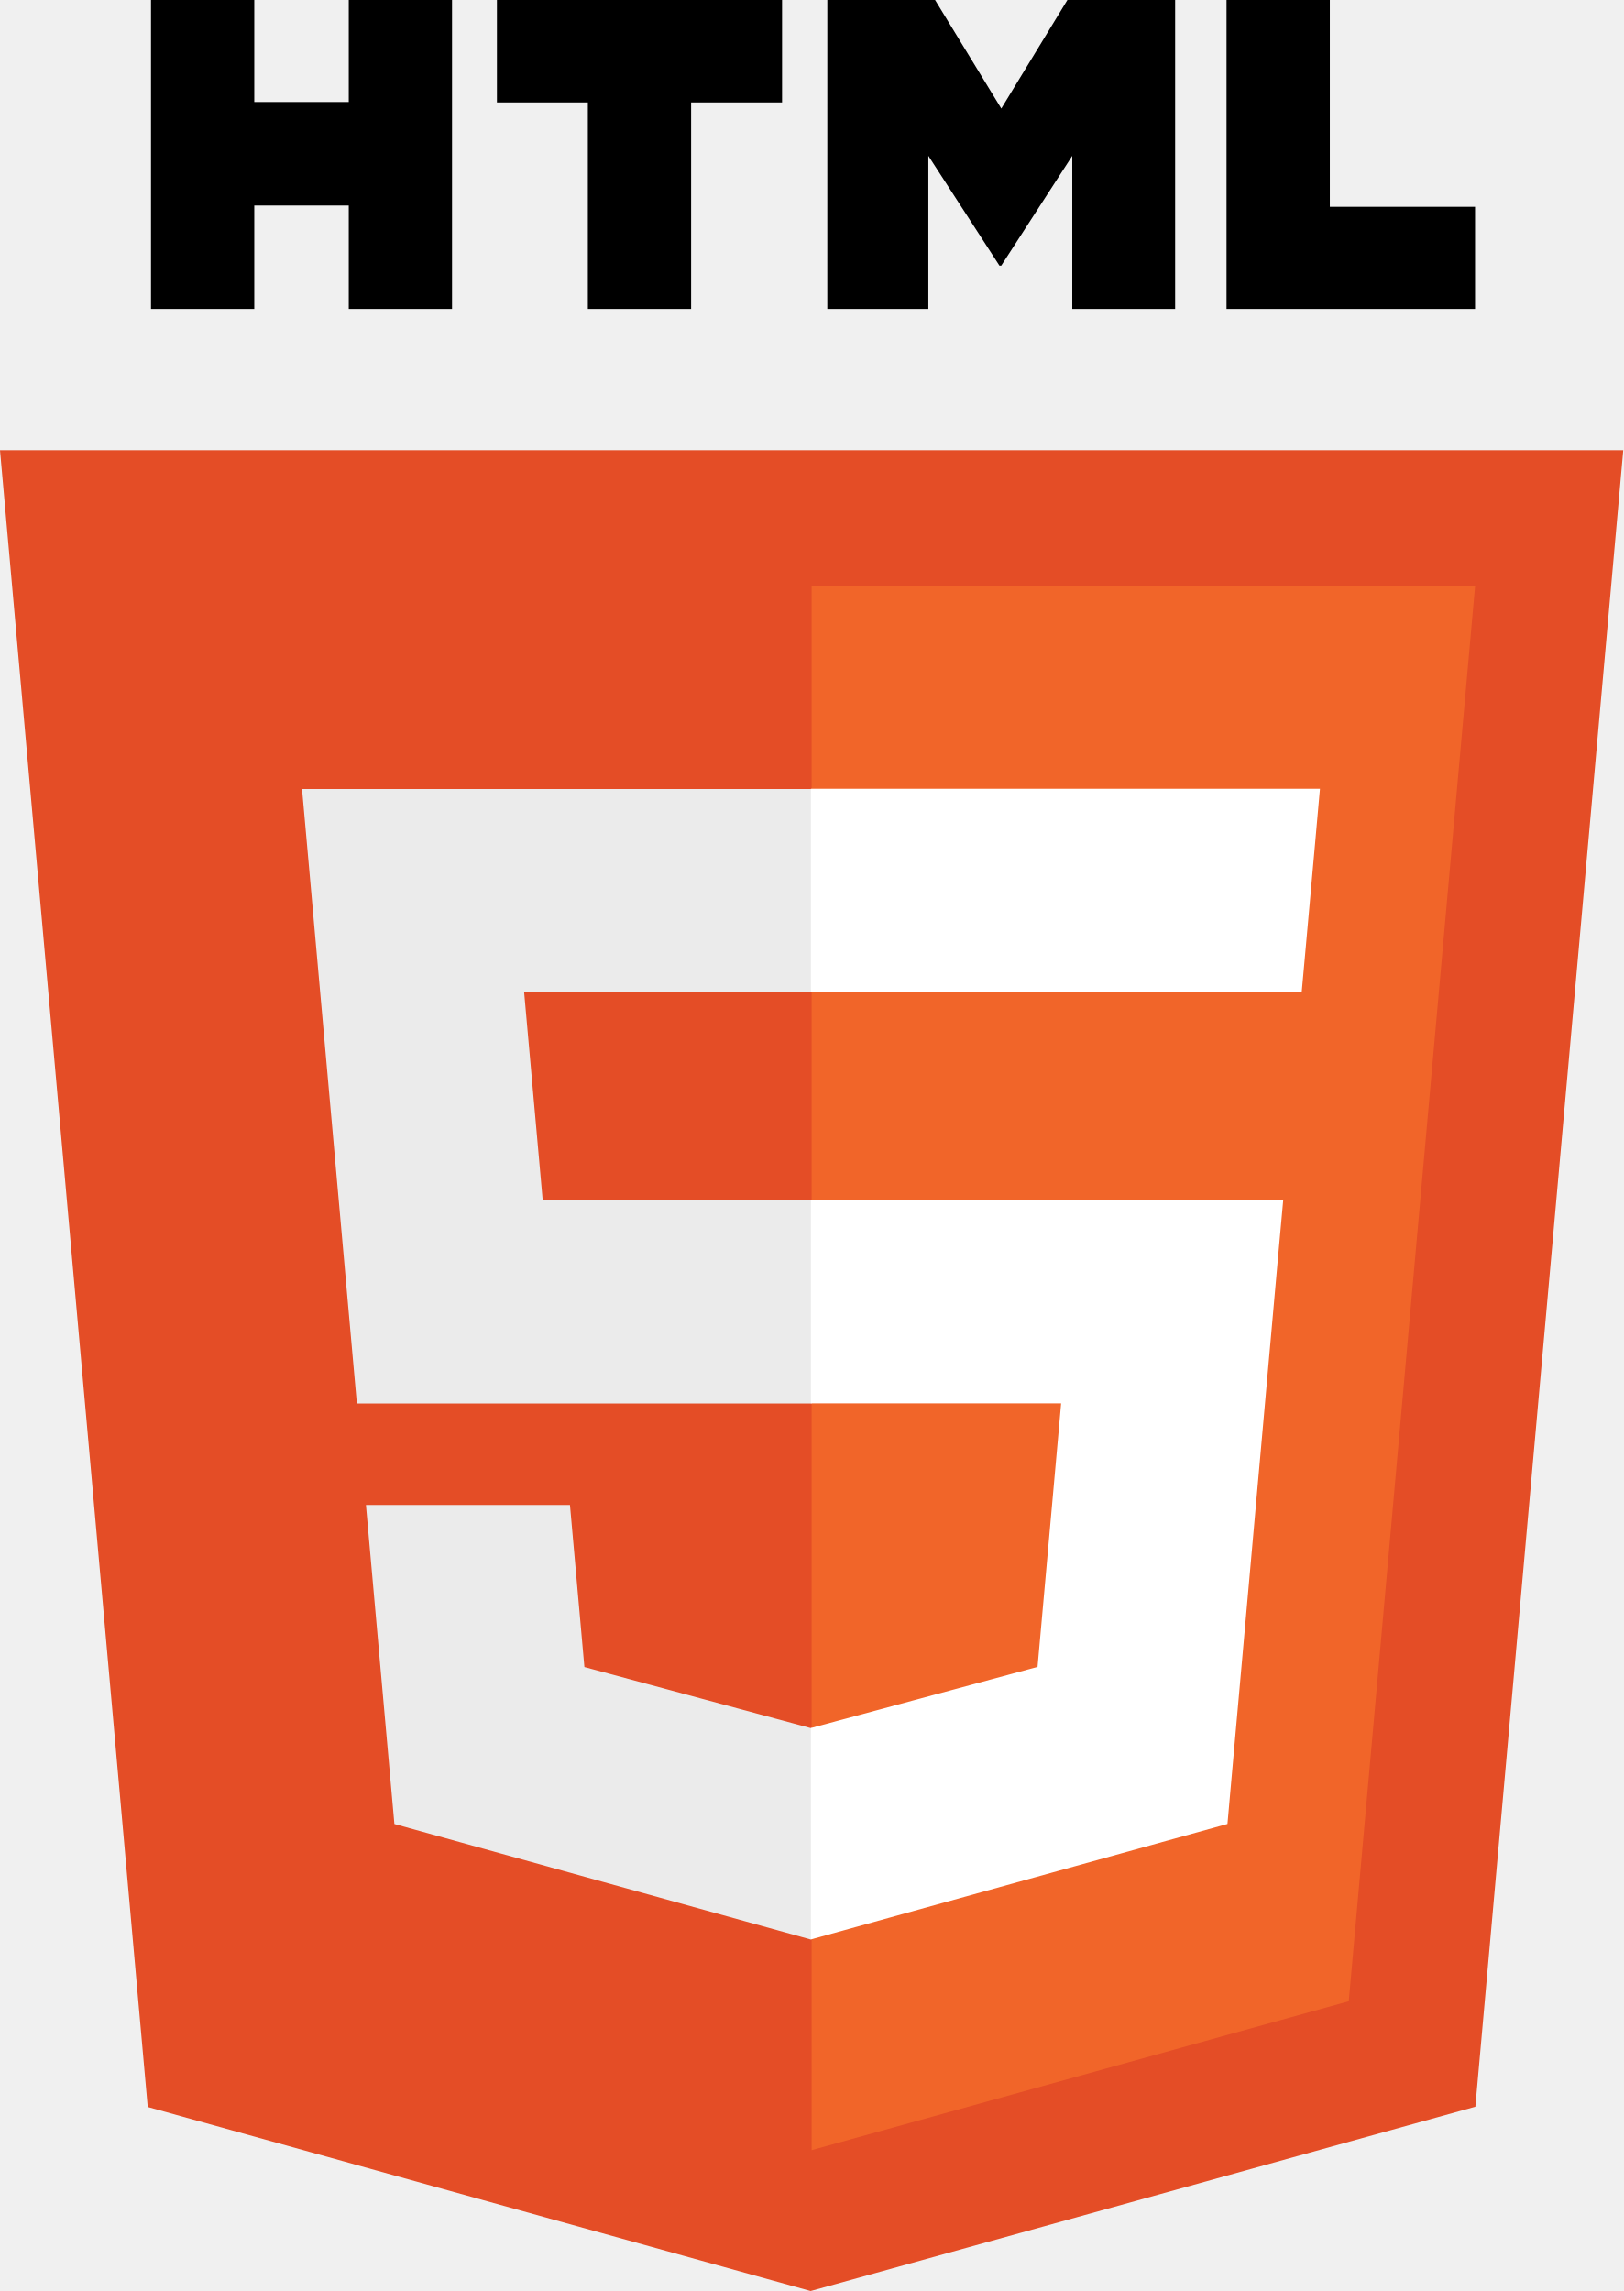
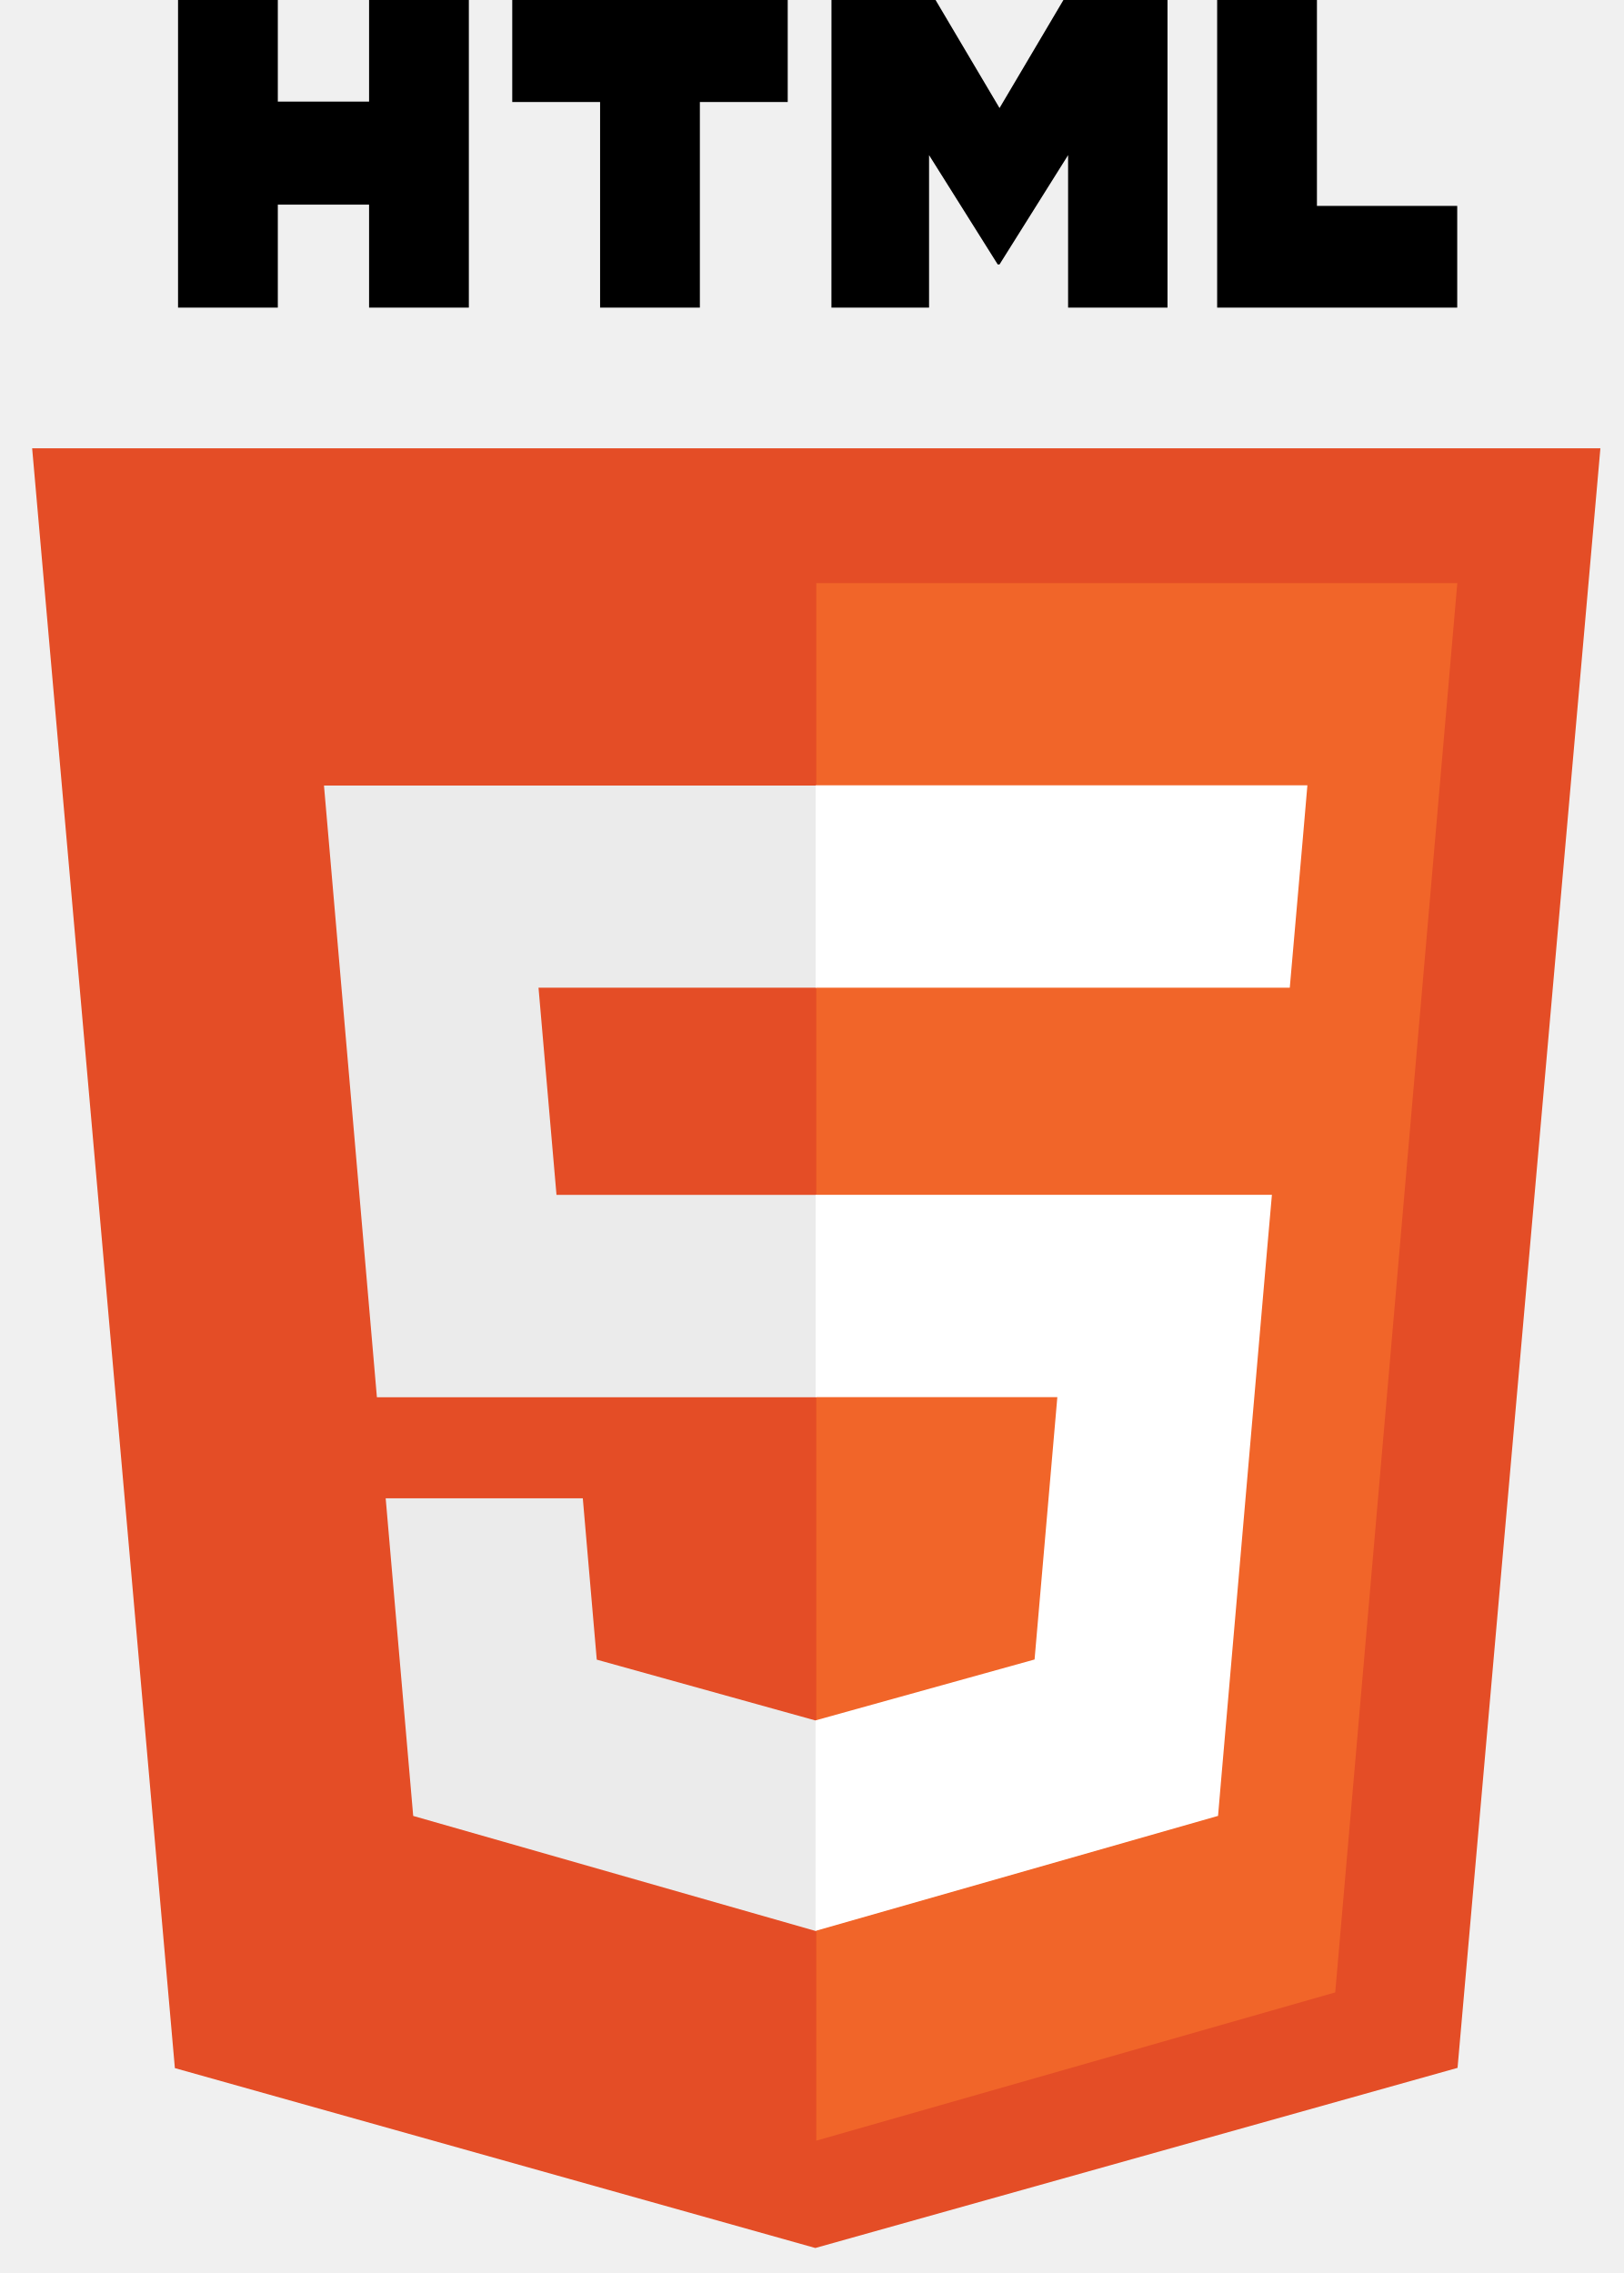
- <svg xmlns="http://www.w3.org/2000/svg" width="78.714" height="111.105" viewBox="0 0 78.714 111.105">
-   <g data-name="html 5" transform="translate(-.445)">
-     <path fill="#e44d26" d="M79.159,70.766,71.988,151.1l-32.234,8.936L7.609,151.112.445,70.766Z" data-name="Path 267" transform="translate(0 -48.931)" />
-     <path fill="#f16529" d="M128,167.927l26.047-7.221,6.128-68.649H128Z" data-name="Path 268" transform="translate(-88.198 -63.653)" />
-     <path fill="#ebebeb" d="M58.686,133.849h13.94V124H47.917l.236,2.644,2.422,27.155H72.627V143.94H59.587Zm2.221,24.872H51.015l1.38,15.472,20.186,5.6.045-.012V169.532l-.043.011L61.609,166.58l-.7-7.859Z" data-name="Path 269" transform="translate(-32.825 -85.736)" />
-     <path d="M24.18,0h5.008V4.948h4.581V0h5.008V14.983H33.769V9.966H29.188v5.017H24.18V0ZM45.362,4.969H40.954V0H54.781V4.969H50.371V14.983H45.363V4.969h0ZM56.976,0H62.2l3.212,5.264L68.618,0h5.224V14.983H68.854V7.556l-3.445,5.327h-.086L61.875,7.556v7.426h-4.9ZM76.334,0h5.009V10.03h7.042v4.952H76.334V0Z" data-name="Path 270" transform="translate(-16.412)" />
-     <path fill="#fff" d="M127.889,153.794h12.134l-1.144,12.78-10.991,2.966v10.252l20.2-5.6.148-1.665,2.316-25.943.24-2.646H127.889Zm0-19.969v.024h23.8l.2-2.215.449-5,.235-2.644H127.889v9.83Z" data-name="Path 271" transform="translate(-88.121 -85.737)" />
-   </g>
+ <svg xmlns="http://www.w3.org/2000/svg" width="100%" height="100%" viewBox="0 0 40 56" fill="none">
+   <path d="M39.425 11.044L35.906 50.946L20.085 55.384L4.308 50.952L0.792 11.044H39.425Z" fill="#E44D26" />
+   <path d="M20.109 52.739L32.893 49.087L35.9 14.366H20.109V52.739Z" fill="#F16529" />
+   <path d="M13.266 24.334H20.108V19.353H7.981L8.097 20.69L9.285 34.425H20.109V29.438H13.709L13.266 24.334ZM14.356 36.914H9.501L10.179 44.739L20.086 47.572L20.108 47.566V42.382L20.087 42.387L14.701 40.889L14.357 36.914H14.356Z" fill="#EBEBEB" />
+   <path d="M4.386 0H6.844V2.503H9.092V0H11.55V7.578H9.092V5.041H6.844V7.578H4.386V0ZM14.782 2.513H12.619V0H19.405V2.513H17.241V7.578H14.783V2.513H14.782ZM20.483 0H23.047L24.623 2.662L26.197 0H28.761V7.578H26.312V3.822L24.622 6.516H24.579L22.887 3.822V7.578H20.482L20.483 0ZM29.984 0H32.442V5.073H35.898V7.578H29.984V0Z" fill="black" />
+   <path d="M20.092 34.421H26.047L25.486 40.885L20.091 42.385V47.571L30.006 44.738L30.078 43.896L31.215 30.775L31.333 29.436H20.092V34.421ZM20.092 24.322V24.334H31.773L31.871 23.213L32.092 20.685L32.207 19.347H20.092V24.319V24.322Z" fill="white" />
</svg>
